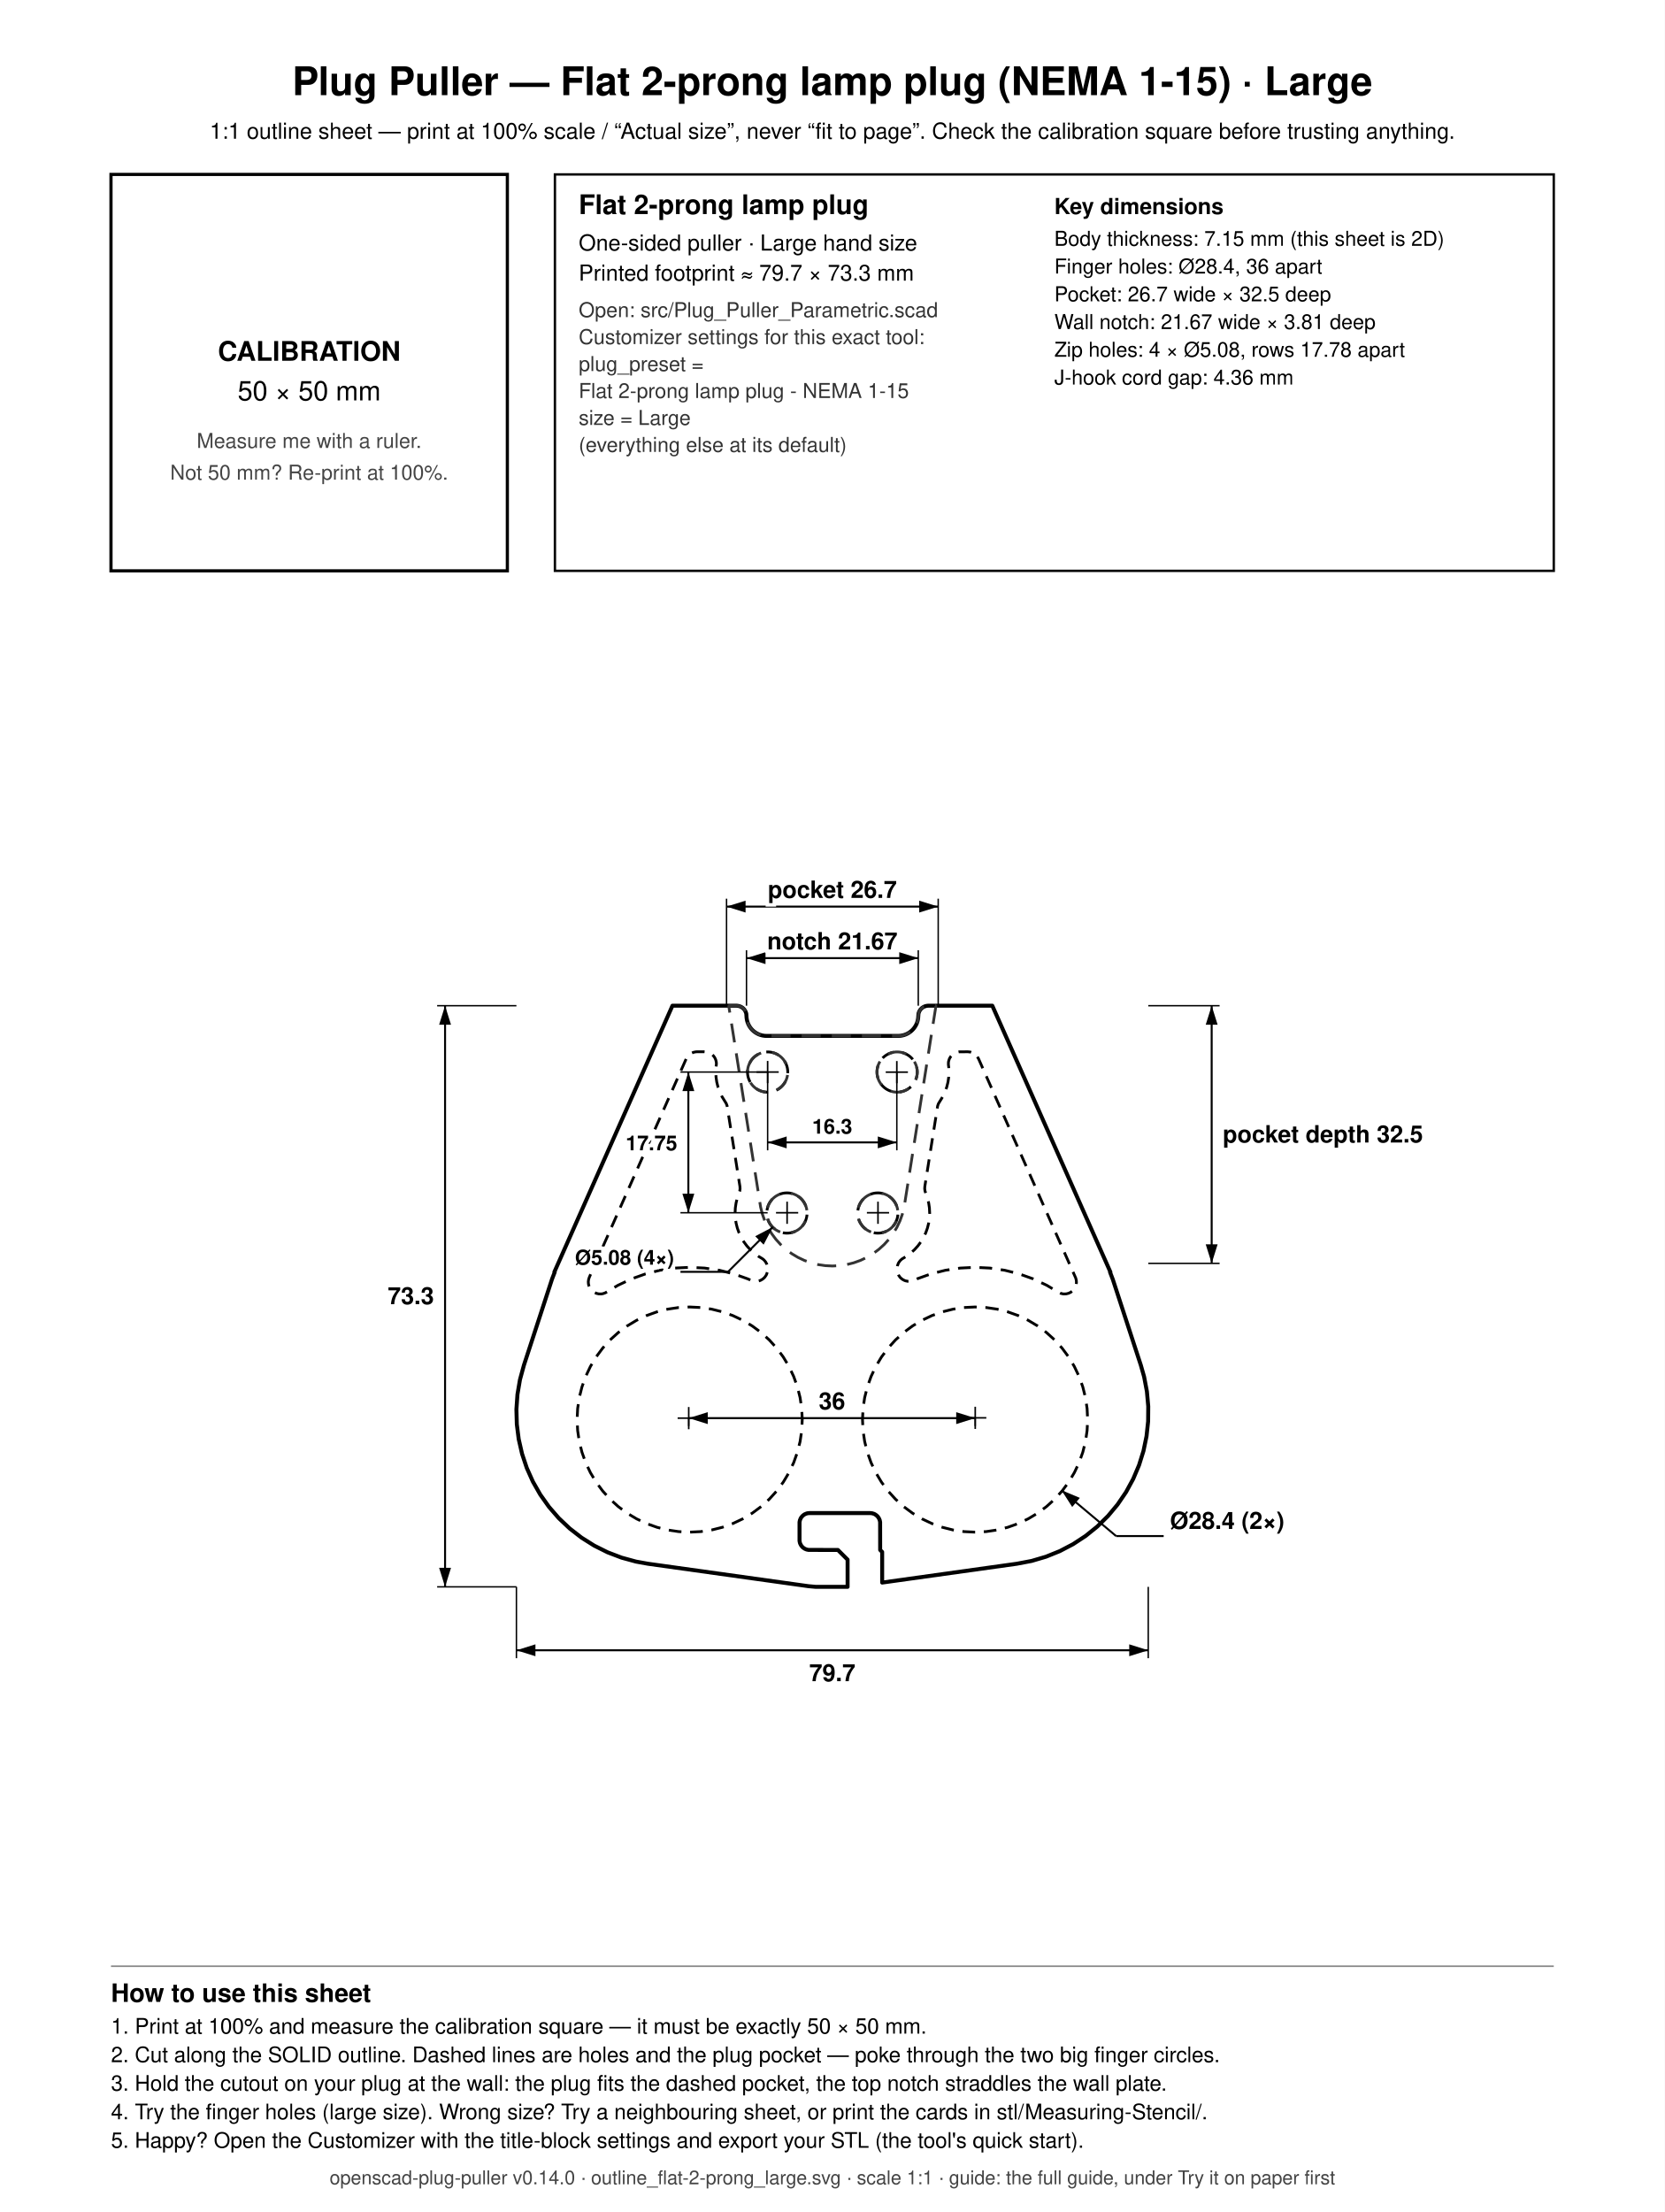
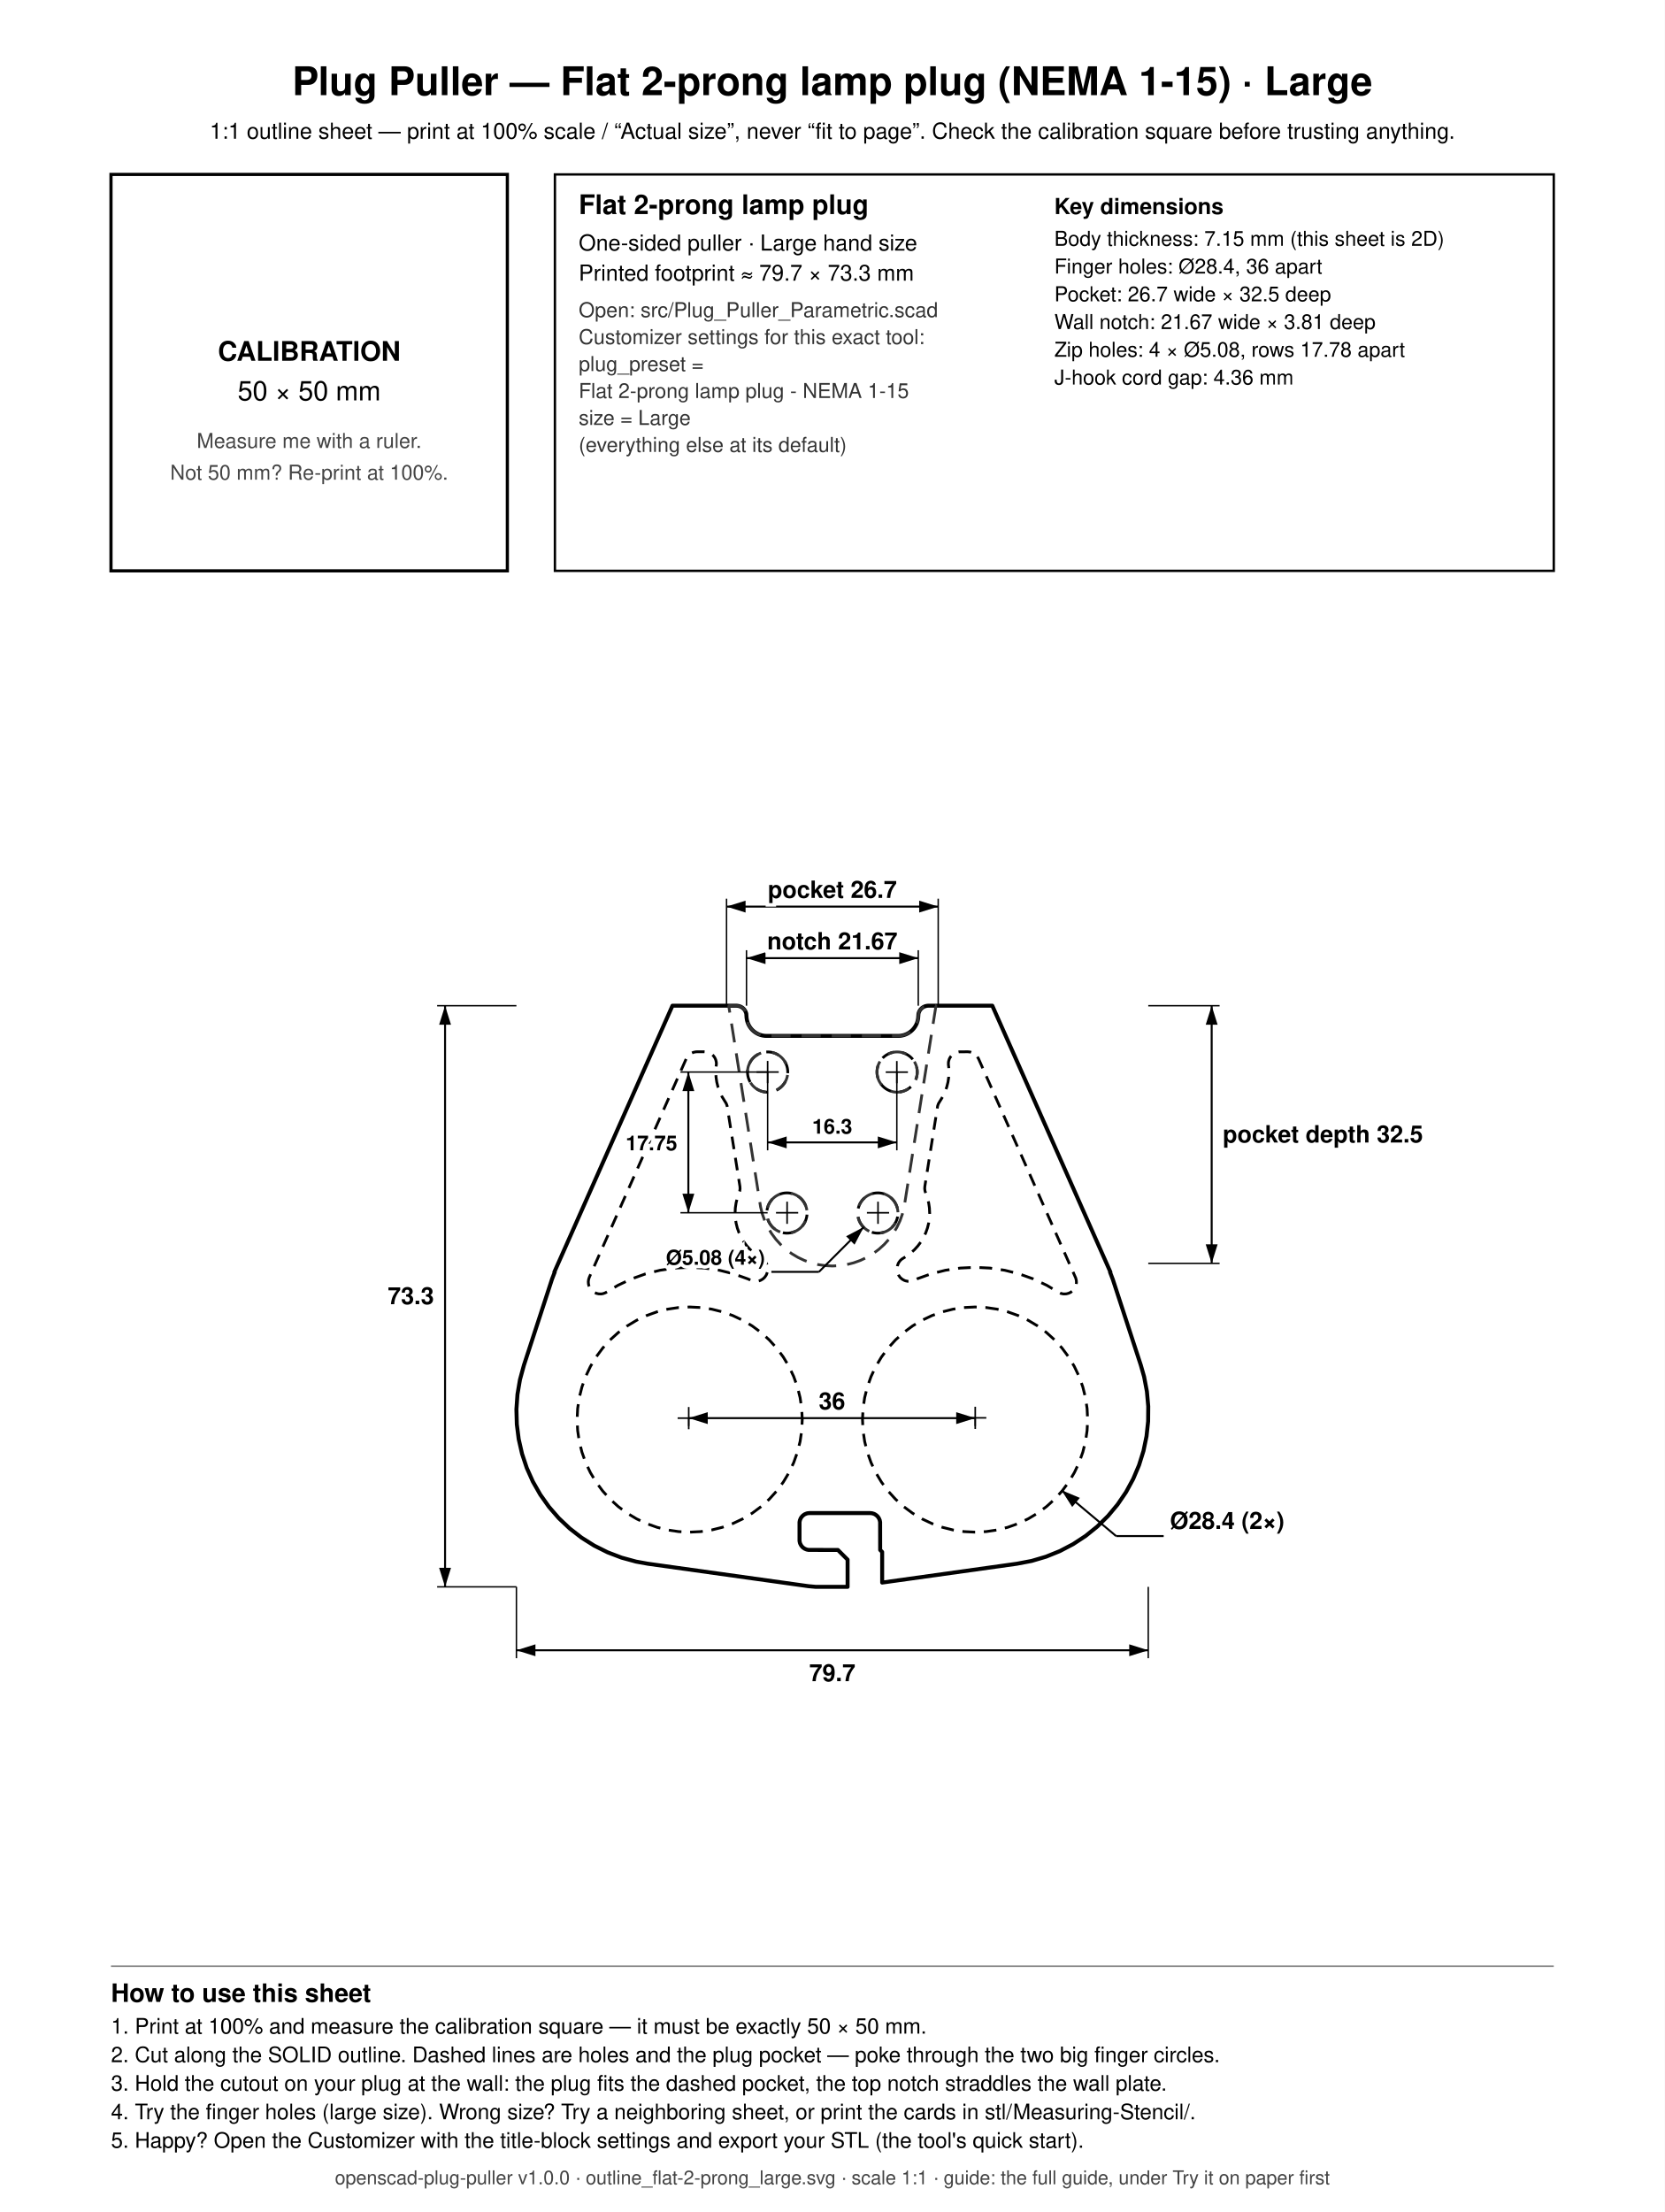
<svg xmlns="http://www.w3.org/2000/svg" width="210mm" height="279mm" viewBox="0 0 210 279">
  <rect x="0" y="0" width="210" height="279" fill="white" />
  <text x="105.000" y="12.000" font-family="Helvetica, Arial, sans-serif" font-size="5" font-weight="bold" text-anchor="middle" fill="black">Plug Puller — Flat 2-prong lamp plug (NEMA 1-15) · Large</text>
  <text x="105.000" y="17.500" font-family="Helvetica, Arial, sans-serif" font-size="2.8" font-weight="normal" text-anchor="middle" fill="black">1:1 outline sheet — print at 100% scale / “Actual size”, never “fit to page”. Check the calibration square before trusting anything.</text>
  <rect x="14" y="22" width="50" height="50" fill="none" stroke="black" stroke-width="0.4" />
  <text x="39.000" y="45.500" font-family="Helvetica, Arial, sans-serif" font-size="3.4" font-weight="bold" text-anchor="middle" fill="black">CALIBRATION</text>
  <text x="39.000" y="50.500" font-family="Helvetica, Arial, sans-serif" font-size="3.4" font-weight="normal" text-anchor="middle" fill="black">50 × 50 mm</text>
  <text x="39.000" y="56.500" font-family="Helvetica, Arial, sans-serif" font-size="2.6" font-weight="normal" text-anchor="middle" fill="#444444">Measure me with a ruler.</text>
  <text x="39.000" y="60.500" font-family="Helvetica, Arial, sans-serif" font-size="2.6" font-weight="normal" text-anchor="middle" fill="#444444">Not 50 mm? Re-print at 100%.</text>
  <rect x="70" y="22" width="126" height="50" fill="none" stroke="black" stroke-width="0.3" />
  <text x="73.000" y="27.000" font-family="Helvetica, Arial, sans-serif" font-size="3.4" font-weight="bold" text-anchor="start" fill="black">Flat 2-prong lamp plug</text>
  <text x="73.000" y="31.600" font-family="Helvetica, Arial, sans-serif" font-size="2.8" font-weight="normal" text-anchor="start" fill="black">One-sided puller · Large hand size</text>
  <text x="73.000" y="35.400" font-family="Helvetica, Arial, sans-serif" font-size="2.8" font-weight="normal" text-anchor="start" fill="black">Printed footprint ≈ 79.7 × 73.3 mm</text>
  <text x="73.000" y="40.000" font-family="Helvetica, Arial, sans-serif" font-size="2.6" font-weight="normal" text-anchor="start" fill="#333333">Open: src/Plug_Puller_Parametric.scad</text>
  <text x="73.000" y="43.400" font-family="Helvetica, Arial, sans-serif" font-size="2.6" font-weight="normal" text-anchor="start" fill="#333333">Customizer settings for this exact tool:</text>
  <text x="73.000" y="46.800" font-family="Helvetica, Arial, sans-serif" font-size="2.6" font-weight="normal" text-anchor="start" fill="#333333">  plug_preset =</text>
  <text x="73.000" y="50.200" font-family="Helvetica, Arial, sans-serif" font-size="2.6" font-weight="normal" text-anchor="start" fill="#333333">      Flat 2-prong lamp plug - NEMA 1-15</text>
  <text x="73.000" y="53.600" font-family="Helvetica, Arial, sans-serif" font-size="2.6" font-weight="normal" text-anchor="start" fill="#333333">  size = Large</text>
  <text x="73.000" y="57.000" font-family="Helvetica, Arial, sans-serif" font-size="2.6" font-weight="normal" text-anchor="start" fill="#333333">  (everything else at its default)</text>
  <text x="133.000" y="27.000" font-family="Helvetica, Arial, sans-serif" font-size="2.8" font-weight="bold" text-anchor="start" fill="black">Key dimensions</text>
  <text x="133.000" y="31.000" font-family="Helvetica, Arial, sans-serif" font-size="2.6" font-weight="normal" text-anchor="start" fill="black">Body thickness: 7.15 mm (this sheet is 2D)</text>
  <text x="133.000" y="34.500" font-family="Helvetica, Arial, sans-serif" font-size="2.6" font-weight="normal" text-anchor="start" fill="black">Finger holes: Ø28.4, 36 apart</text>
  <text x="133.000" y="38.000" font-family="Helvetica, Arial, sans-serif" font-size="2.6" font-weight="normal" text-anchor="start" fill="black">Pocket: 26.7 wide × 32.5 deep</text>
  <text x="133.000" y="41.500" font-family="Helvetica, Arial, sans-serif" font-size="2.6" font-weight="normal" text-anchor="start" fill="black">Wall notch: 21.67 wide × 3.81 deep</text>
  <text x="133.000" y="45.000" font-family="Helvetica, Arial, sans-serif" font-size="2.6" font-weight="normal" text-anchor="start" fill="black">Zip holes: 4 × Ø5.08, rows 17.78 apart</text>
  <text x="133.000" y="48.500" font-family="Helvetica, Arial, sans-serif" font-size="2.6" font-weight="normal" text-anchor="start" fill="black">J-hook cord gap: 4.36 mm</text>
  <line x1="14.000" y1="248.000" x2="196.000" y2="248.000" stroke="#888888" stroke-width="0.2" />
  <text x="14.000" y="252.500" font-family="Helvetica, Arial, sans-serif" font-size="3.2" font-weight="bold" text-anchor="start" fill="black">How to use this sheet</text>
  <text x="14.000" y="256.500" font-family="Helvetica, Arial, sans-serif" font-size="2.7" font-weight="normal" text-anchor="start" fill="black">1. Print at 100% and measure the calibration square — it must be exactly 50 × 50 mm.</text>
  <text x="14.000" y="260.100" font-family="Helvetica, Arial, sans-serif" font-size="2.7" font-weight="normal" text-anchor="start" fill="black">2. Cut along the SOLID outline. Dashed lines are holes and the plug pocket — poke through the two big finger circles.</text>
  <text x="14.000" y="263.700" font-family="Helvetica, Arial, sans-serif" font-size="2.7" font-weight="normal" text-anchor="start" fill="black">3. Hold the cutout on your plug at the wall: the plug fits the dashed pocket, the top notch straddles the wall plate.</text>
-   <text x="14.000" y="267.300" font-family="Helvetica, Arial, sans-serif" font-size="2.7" font-weight="normal" text-anchor="start" fill="black">4. Try the finger holes (large size). Wrong size? Try a neighbouring sheet, or print the cards in stl/Measuring-Stencil/.</text>
+   <text x="14.000" y="267.300" font-family="Helvetica, Arial, sans-serif" font-size="2.7" font-weight="normal" text-anchor="start" fill="black">4. Try the finger holes (large size). Wrong size? Try a neighboring sheet, or print the cards in stl/Measuring-Stencil/.</text>
  <text x="14.000" y="270.900" font-family="Helvetica, Arial, sans-serif" font-size="2.7" font-weight="normal" text-anchor="start" fill="black">5. Happy? Open the Customizer with the title-block settings and export your STL (the tool's quick start).</text>
-   <text x="105.000" y="275.500" font-family="Helvetica, Arial, sans-serif" font-size="2.4" font-weight="normal" text-anchor="middle" fill="#444444">openscad-plug-puller v0.14.0 · outline_flat-2-prong_large.svg · scale 1:1 · guide: the full guide, under Try it on paper first</text>
+   <text x="105.000" y="275.500" font-family="Helvetica, Arial, sans-serif" font-size="2.4" font-weight="normal" text-anchor="middle" fill="#444444">openscad-plug-puller v1.0.0 · outline_flat-2-prong_large.svg · scale 1:1 · guide: the full guide, under Try it on paper first</text>
  <path d="M 65.143 177.761 L 65.275 175.877 L 65.592 174.014 L 66.090 172.192 L 69.642 161.317 L 69.977 160.450 L 69.925 160.450 L 84.825 126.850 L 92.895 126.850 L 93.019 126.856 L 93.264 126.905 L 93.494 127.000 L 93.701 127.138 L 93.877 127.314 L 94.015 127.521 L 94.110 127.751 L 94.141 127.872 L 94.177 128.369 L 94.214 128.616 L 94.274 128.857 L 94.358 129.092 L 94.465 129.317 L 94.593 129.531 L 94.742 129.731 L 94.909 129.916 L 95.094 130.083 L 95.294 130.232 L 95.508 130.360 L 95.733 130.467 L 95.968 130.551 L 96.209 130.611 L 96.456 130.648 L 96.705 130.660 L 113.295 130.660 L 113.544 130.648 L 113.791 130.611 L 114.032 130.551 L 114.267 130.467 L 114.492 130.360 L 114.706 130.232 L 114.906 130.083 L 115.091 129.916 L 115.258 129.731 L 115.407 129.531 L 115.535 129.317 L 115.642 129.092 L 115.726 128.857 L 115.786 128.616 L 115.823 128.369 L 115.859 127.872 L 115.890 127.751 L 115.985 127.521 L 116.123 127.314 L 116.299 127.138 L 116.506 127.000 L 116.736 126.905 L 116.981 126.856 L 117.105 126.850 L 125.175 126.850 L 140.075 160.450 L 140.024 160.450 L 140.379 161.381 L 143.910 172.192 L 144.323 173.648 L 144.676 175.504 L 144.846 177.385 L 144.830 179.274 L 144.629 181.153 L 144.245 183.002 L 143.682 184.806 L 142.944 186.545 L 142.040 188.203 L 140.977 189.765 L 139.766 191.215 L 138.420 192.540 L 136.949 193.726 L 135.370 194.762 L 133.696 195.639 L 131.945 196.347 L 130.133 196.881 L 128.277 197.234 L 111.281 199.610 L 111.281 195.749 L 111.029 195.497 L 111.023 191.989 L 110.974 191.745 L 110.879 191.515 L 110.741 191.308 L 110.565 191.132 L 110.358 190.993 L 110.245 190.940 L 110.007 190.868 L 109.759 190.843 L 102.120 190.843 L 101.872 190.868 L 101.751 190.898 L 101.521 190.993 L 101.414 191.057 L 101.222 191.215 L 101.064 191.408 L 101.000 191.515 L 100.905 191.745 L 100.856 191.989 L 100.856 194.351 L 100.905 194.595 L 100.947 194.713 L 101.064 194.932 L 101.222 195.125 L 101.314 195.208 L 101.521 195.347 L 101.751 195.442 L 101.996 195.491 L 105.697 195.497 L 106.919 196.718 L 106.919 200.150 L 102.922 200.150 L 101.974 200.065 L 81.723 197.234 L 80.234 196.965 L 78.411 196.468 L 76.646 195.794 L 74.956 194.950 L 73.357 193.945 L 71.864 192.787 L 70.491 191.489 L 69.252 190.063 L 68.159 188.522 L 67.223 186.882 L 66.451 185.157 L 65.853 183.365 L 65.433 181.524 L 65.195 179.650 L 65.143 177.761 Z" fill="none" stroke="black" stroke-width="0.5" stroke-linejoin="round" />
  <path d="M 110.738 135.958 L 110.677 135.716 L 110.640 135.470 L 110.627 135.221 L 110.639 134.972 L 110.675 134.725 L 110.735 134.484 L 110.819 134.249 L 110.925 134.023 L 111.053 133.809 L 111.201 133.609 L 111.368 133.424 L 111.553 133.256 L 111.753 133.108 L 111.966 132.979 L 112.192 132.872 L 112.426 132.788 L 112.668 132.727 L 112.914 132.690 L 113.163 132.678 L 113.412 132.689 L 113.659 132.726 L 113.901 132.786 L 114.136 132.869 L 114.361 132.976 L 114.575 133.104 L 114.775 133.252 L 114.960 133.419 L 115.128 133.603 L 115.277 133.803 L 115.405 134.017 L 115.512 134.242 L 115.596 134.477 L 115.657 134.718 L 115.694 134.965 L 115.707 135.214 L 115.695 135.463 L 115.659 135.709 L 115.599 135.951 L 115.515 136.186 L 115.409 136.411 L 115.281 136.625 L 115.133 136.826 L 114.966 137.011 L 114.781 137.178 L 114.581 137.327 L 114.367 137.456 L 114.142 137.562 L 113.908 137.647 L 113.666 137.708 L 113.420 137.745 L 113.171 137.757 L 112.922 137.745 L 112.675 137.709 L 112.433 137.649 L 112.198 137.565 L 111.973 137.459 L 111.759 137.331 L 111.559 137.183 L 111.374 137.016 L 111.206 136.831 L 111.057 136.631 L 110.929 136.418 L 110.822 136.193 L 110.738 135.958 Z" fill="none" stroke="black" stroke-width="0.35" stroke-linejoin="round" stroke-dasharray="1.6,1.1" />
  <path d="M 100.675 150.884 L 100.876 151.032 L 101.061 151.199 L 101.228 151.383 L 101.377 151.583 L 101.506 151.797 L 101.613 152.022 L 101.697 152.257 L 101.758 152.498 L 101.795 152.745 L 101.807 152.994 L 101.795 153.243 L 101.759 153.489 L 101.699 153.731 L 101.615 153.966 L 101.509 154.191 L 101.381 154.405 L 101.233 154.606 L 101.066 154.791 L 100.882 154.958 L 100.682 155.107 L 100.468 155.236 L 100.243 155.342 L 100.008 155.427 L 99.767 155.488 L 99.520 155.525 L 99.271 155.537 L 99.022 155.525 L 98.776 155.489 L 98.534 155.429 L 98.299 155.345 L 98.073 155.239 L 97.860 155.111 L 97.659 154.963 L 97.474 154.796 L 97.307 154.611 L 97.158 154.411 L 97.029 154.198 L 96.922 153.973 L 96.838 153.738 L 96.777 153.496 L 96.740 153.250 L 96.728 153.001 L 96.740 152.752 L 96.776 152.505 L 96.836 152.264 L 96.920 152.029 L 97.026 151.803 L 97.154 151.589 L 97.302 151.389 L 97.469 151.204 L 97.653 151.036 L 97.853 150.888 L 98.067 150.759 L 98.292 150.652 L 98.527 150.568 L 98.768 150.507 L 99.015 150.470 L 99.264 150.458 L 99.513 150.469 L 99.759 150.506 L 100.001 150.566 L 100.236 150.649 L 100.462 150.756 L 100.675 150.884 Z" fill="none" stroke="black" stroke-width="0.35" stroke-linejoin="round" stroke-dasharray="1.6,1.1" />
  <path d="M 96.789 160.478 L 96.691 160.754 L 96.619 160.889 L 96.444 161.125 L 96.226 161.323 L 95.979 161.471 L 95.838 161.530 L 95.553 161.602 L 95.259 161.616 L 95.108 161.601 L 94.828 161.530 L 94.346 161.311 L 92.576 160.678 L 90.743 160.219 L 88.879 159.942 L 86.998 159.850 L 85.121 159.942 L 83.252 160.220 L 81.424 160.678 L 79.650 161.313 L 77.951 162.116 L 76.385 163.050 L 76.111 163.155 L 75.971 163.187 L 75.816 163.206 L 75.527 163.198 L 75.240 163.134 L 74.972 163.015 L 74.731 162.845 L 74.529 162.632 L 74.371 162.384 L 74.310 162.244 L 74.233 161.966 L 74.212 161.673 L 74.248 161.381 L 74.341 161.098 L 86.556 133.555 L 86.678 133.331 L 86.766 133.212 L 86.977 133.001 L 87.221 132.837 L 87.493 132.725 L 87.776 132.668 L 87.926 132.660 L 88.867 132.660 L 89.090 132.676 L 89.375 132.748 L 89.641 132.874 L 89.873 133.045 L 89.977 133.149 L 90.156 133.389 L 90.282 133.655 L 90.353 133.940 L 90.368 134.090 L 90.367 134.238 L 90.324 134.578 L 90.293 135.220 L 90.324 135.856 L 90.418 136.491 L 90.575 137.118 L 90.792 137.722 L 91.067 138.303 L 91.615 139.192 L 91.717 139.468 L 93.339 149.657 L 93.354 149.955 L 93.311 150.246 L 93.009 151.101 L 92.854 151.719 L 92.759 152.354 L 92.728 153.000 L 92.759 153.641 L 92.854 154.276 L 93.010 154.898 L 93.225 155.498 L 93.499 156.078 L 93.828 156.629 L 94.211 157.144 L 94.641 157.620 L 95.117 158.051 L 95.632 158.434 L 96.102 158.716 L 96.281 158.841 L 96.394 158.943 L 96.580 159.170 L 96.719 159.430 L 96.805 159.715 L 96.826 159.861 L 96.833 160.115 L 96.817 160.334 L 96.789 160.478 Z" fill="none" stroke="black" stroke-width="0.35" stroke-linejoin="round" stroke-dasharray="1.6,1.1" />
  <path d="M 79.108 167.245 L 80.303 166.529 L 81.563 165.932 L 82.874 165.463 L 84.226 165.124 L 85.605 164.919 L 86.996 164.850 L 88.388 164.918 L 89.767 165.122 L 91.118 165.461 L 92.431 165.930 L 93.691 166.525 L 94.886 167.241 L 96.005 168.071 L 97.038 169.007 L 97.974 170.039 L 98.805 171.158 L 99.521 172.353 L 100.118 173.613 L 100.587 174.924 L 100.926 176.276 L 101.131 177.655 L 101.200 179.046 L 101.132 180.438 L 100.928 181.817 L 100.589 183.168 L 100.120 184.481 L 99.525 185.741 L 98.809 186.936 L 97.979 188.055 L 97.043 189.088 L 96.011 190.024 L 94.892 190.855 L 93.697 191.571 L 92.437 192.168 L 91.126 192.637 L 89.774 192.976 L 88.395 193.181 L 87.004 193.250 L 85.612 193.182 L 84.233 192.978 L 82.882 192.639 L 81.569 192.170 L 80.309 191.575 L 79.114 190.859 L 77.995 190.029 L 76.962 189.093 L 76.026 188.061 L 75.195 186.942 L 74.479 185.747 L 73.882 184.487 L 73.413 183.176 L 73.074 181.824 L 72.869 180.445 L 72.800 179.054 L 72.868 177.662 L 73.072 176.283 L 73.411 174.932 L 73.880 173.619 L 74.475 172.359 L 75.191 171.164 L 76.021 170.045 L 76.957 169.012 L 77.989 168.076 L 79.108 167.245 Z" fill="none" stroke="black" stroke-width="0.35" stroke-linejoin="round" stroke-dasharray="1.6,1.1" />
  <path d="M 94.539 134.136 L 94.724 133.802 L 94.872 133.603 L 95.040 133.419 L 95.225 133.252 L 95.425 133.104 L 95.639 132.976 L 95.864 132.869 L 96.099 132.786 L 96.341 132.726 L 96.588 132.689 L 96.837 132.678 L 97.086 132.690 L 97.332 132.727 L 97.574 132.788 L 97.808 132.872 L 98.034 132.979 L 98.247 133.108 L 98.447 133.256 L 98.632 133.424 L 98.799 133.609 L 98.947 133.809 L 99.075 134.023 L 99.181 134.249 L 99.265 134.484 L 99.325 134.725 L 99.361 134.972 L 99.373 135.221 L 99.360 135.470 L 99.323 135.716 L 99.262 135.958 L 99.178 136.193 L 99.071 136.418 L 98.943 136.631 L 98.794 136.831 L 98.626 137.016 L 98.441 137.183 L 98.241 137.331 L 98.027 137.459 L 97.802 137.565 L 97.567 137.649 L 97.325 137.709 L 97.078 137.745 L 96.829 137.757 L 96.580 137.745 L 96.334 137.708 L 96.092 137.647 L 95.858 137.562 L 95.633 137.456 L 95.419 137.327 L 95.219 137.178 L 95.034 137.011 L 94.867 136.826 L 94.719 136.625 L 94.591 136.411 L 94.485 136.186 L 94.401 135.951 L 94.341 135.709 L 94.305 135.463 L 94.293 135.214 L 94.306 134.965 L 94.343 134.718 L 94.404 134.475 L 94.539 134.136 Z" fill="none" stroke="black" stroke-width="0.35" stroke-linejoin="round" stroke-dasharray="1.6,1.1" />
  <path d="M 123.294 133.291 L 123.445 133.555 L 135.701 161.205 L 135.772 161.490 L 135.787 161.783 L 135.744 162.074 L 135.645 162.351 L 135.494 162.603 L 135.296 162.821 L 135.060 162.996 L 134.794 163.122 L 134.509 163.193 L 134.215 163.208 L 134.063 163.192 L 133.784 163.122 L 133.515 162.994 L 132.049 162.116 L 130.350 161.313 L 128.576 160.678 L 126.748 160.220 L 124.884 159.943 L 122.998 159.850 L 121.116 159.943 L 119.257 160.219 L 117.424 160.678 L 115.655 161.311 L 115.244 161.503 L 115.108 161.552 L 114.814 161.611 L 114.520 161.611 L 114.237 161.555 L 114.093 161.504 L 113.834 161.365 L 113.606 161.179 L 113.511 161.074 L 113.344 160.825 L 113.280 160.687 L 113.196 160.411 L 113.175 160.270 L 113.169 159.930 L 113.212 159.639 L 113.311 159.362 L 113.378 159.237 L 113.556 158.996 L 113.774 158.799 L 114.364 158.436 L 114.883 158.051 L 115.359 157.620 L 115.789 157.144 L 116.172 156.629 L 116.501 156.078 L 116.776 155.498 L 116.990 154.898 L 117.146 154.276 L 117.241 153.641 L 117.272 153.000 L 117.241 152.354 L 117.146 151.719 L 116.991 151.101 L 116.686 150.232 L 116.645 149.940 L 116.663 149.643 L 118.279 139.482 L 118.378 139.205 L 118.933 138.303 L 119.208 137.722 L 119.425 137.118 L 119.582 136.491 L 119.676 135.856 L 119.707 135.220 L 119.676 134.579 L 119.637 134.302 L 119.637 134.019 L 119.659 133.867 L 119.743 133.591 L 119.807 133.453 L 119.967 133.214 L 120.179 133.001 L 120.423 132.837 L 120.553 132.776 L 120.695 132.725 L 120.983 132.668 L 122.068 132.660 L 122.323 132.682 L 122.466 132.713 L 122.746 132.820 L 122.994 132.977 L 123.106 133.074 L 123.294 133.291 Z" fill="none" stroke="black" stroke-width="0.35" stroke-linejoin="round" stroke-dasharray="1.6,1.1" />
  <path d="M 124.388 164.918 L 125.767 165.122 L 127.118 165.461 L 128.431 165.930 L 129.691 166.525 L 130.886 167.241 L 132.005 168.071 L 133.038 169.007 L 133.974 170.039 L 134.805 171.158 L 135.521 172.353 L 136.118 173.613 L 136.587 174.924 L 136.926 176.276 L 137.131 177.655 L 137.200 179.046 L 137.132 180.438 L 136.928 181.817 L 136.589 183.168 L 136.120 184.481 L 135.525 185.741 L 134.809 186.936 L 133.979 188.055 L 133.043 189.088 L 132.011 190.024 L 130.892 190.855 L 129.697 191.571 L 128.437 192.168 L 127.126 192.637 L 125.774 192.976 L 124.395 193.181 L 123.004 193.250 L 121.612 193.182 L 120.233 192.978 L 118.882 192.639 L 117.569 192.170 L 116.309 191.575 L 115.114 190.859 L 113.995 190.029 L 112.962 189.093 L 112.026 188.061 L 111.195 186.942 L 110.479 185.747 L 109.882 184.487 L 109.413 183.176 L 109.074 181.824 L 108.869 180.445 L 108.800 179.054 L 108.868 177.662 L 109.072 176.283 L 109.411 174.932 L 109.880 173.619 L 110.475 172.359 L 111.191 171.164 L 112.021 170.045 L 112.957 169.012 L 113.989 168.076 L 115.108 167.245 L 116.303 166.529 L 117.563 165.932 L 118.874 165.463 L 120.226 165.124 L 121.605 164.919 L 122.996 164.850 L 124.388 164.918 Z" fill="none" stroke="black" stroke-width="0.35" stroke-linejoin="round" stroke-dasharray="1.6,1.1" />
-   <path d="M 112.140 150.884 L 112.341 151.032 L 112.526 151.199 L 112.693 151.383 L 112.842 151.583 L 112.971 151.797 L 113.078 152.022 L 113.162 152.257 L 113.223 152.498 L 113.260 152.745 L 113.272 152.994 L 113.260 153.243 L 113.224 153.489 L 113.164 153.731 L 113.080 153.966 L 112.974 154.191 L 112.846 154.405 L 112.698 154.606 L 112.531 154.791 L 112.347 154.958 L 112.147 155.107 L 111.933 155.236 L 111.708 155.342 L 111.473 155.427 L 111.232 155.488 L 110.985 155.525 L 110.736 155.537 L 110.487 155.525 L 110.241 155.489 L 109.999 155.429 L 109.764 155.345 L 109.538 155.239 L 109.325 155.111 L 109.124 154.963 L 108.939 154.796 L 108.772 154.611 L 108.623 154.411 L 108.494 154.198 L 108.387 153.973 L 108.303 153.738 L 108.242 153.496 L 108.205 153.250 L 108.193 153.001 L 108.205 152.752 L 108.241 152.505 L 108.301 152.264 L 108.385 152.029 L 108.491 151.803 L 108.619 151.589 L 108.767 151.389 L 108.934 151.204 L 109.118 151.036 L 109.318 150.888 L 109.532 150.759 L 109.757 150.652 L 109.992 150.568 L 110.233 150.507 L 110.480 150.470 L 110.729 150.458 L 110.978 150.469 L 111.224 150.506 L 111.466 150.566 L 111.701 150.649 L 111.927 150.756 L 112.140 150.884 Z" fill="none" stroke="black" stroke-width="0.35" stroke-linejoin="round" stroke-dasharray="1.6,1.1" />
+   <path d="M 112.341 151.032 L 112.526 151.199 L 112.693 151.383 L 112.842 151.583 L 112.971 151.797 L 113.078 152.022 L 113.162 152.257 L 113.223 152.498 L 113.260 152.745 L 113.272 152.994 L 113.260 153.243 L 113.224 153.489 L 113.164 153.731 L 113.080 153.966 L 112.974 154.191 L 112.846 154.405 L 112.698 154.606 L 112.531 154.791 L 112.347 154.958 L 112.147 155.107 L 111.933 155.236 L 111.708 155.342 L 111.473 155.427 L 111.232 155.488 L 110.985 155.525 L 110.736 155.537 L 110.487 155.525 L 110.241 155.489 L 109.999 155.429 L 109.764 155.345 L 109.538 155.239 L 109.325 155.111 L 109.124 154.963 L 108.939 154.796 L 108.772 154.611 L 108.623 154.411 L 108.494 154.198 L 108.387 153.973 L 108.303 153.738 L 108.242 153.496 L 108.205 153.250 L 108.193 153.001 L 108.205 152.752 L 108.241 152.505 L 108.301 152.264 L 108.385 152.029 L 108.491 151.803 L 108.619 151.589 L 108.767 151.389 L 108.934 151.204 L 109.118 151.036 L 109.318 150.888 L 109.532 150.759 L 109.757 150.652 L 109.992 150.568 L 110.233 150.507 L 110.480 150.470 L 110.729 150.458 L 110.978 150.469 L 111.224 150.506 L 111.466 150.566 L 111.701 150.649 L 111.927 150.756 L 112.140 150.884 L 112.341 151.032 Z" fill="none" stroke="black" stroke-width="0.35" stroke-linejoin="round" stroke-dasharray="1.6,1.1" />
  <path d="M 91.934 126.920 L 91.946 126.873 L 91.987 126.850 L 93.019 126.857 L 93.264 126.905 L 93.483 126.996 L 93.700 127.139 L 93.883 127.323 L 94.015 127.522 L 94.107 127.743 L 94.140 127.872 L 94.177 128.366 L 94.213 128.612 L 94.273 128.854 L 94.360 129.095 L 94.467 129.321 L 94.595 129.534 L 94.744 129.734 L 94.912 129.919 L 95.097 130.086 L 95.297 130.234 L 95.511 130.362 L 95.736 130.468 L 95.971 130.552 L 96.213 130.612 L 96.460 130.648 L 96.707 130.660 L 113.293 130.660 L 113.548 130.647 L 113.794 130.610 L 114.036 130.549 L 114.270 130.465 L 114.496 130.358 L 114.705 130.232 L 114.903 130.086 L 115.088 129.919 L 115.256 129.734 L 115.405 129.534 L 115.533 129.321 L 115.640 129.095 L 115.724 128.861 L 115.787 128.612 L 115.823 128.366 L 115.860 127.872 L 115.893 127.743 L 115.985 127.522 L 116.117 127.323 L 116.300 127.139 L 116.517 126.996 L 116.736 126.905 L 116.981 126.857 L 118.004 126.850 L 118.062 126.884 L 114.054 152.247 L 113.834 153.123 L 113.530 153.977 L 113.143 154.796 L 112.678 155.573 L 112.139 156.301 L 111.531 156.972 L 110.860 157.581 L 110.133 158.121 L 109.356 158.587 L 108.538 158.975 L 107.685 159.281 L 106.807 159.502 L 105.911 159.635 L 105.006 159.680 L 104.101 159.636 L 103.205 159.504 L 102.327 159.284 L 101.473 158.980 L 100.654 158.593 L 99.877 158.128 L 99.149 157.589 L 98.478 156.981 L 97.869 156.310 L 97.329 155.583 L 96.863 154.806 L 96.470 153.977 L 96.166 153.123 L 95.946 152.247 L 91.934 126.920 Z" fill="none" stroke="#333333" stroke-width="0.35" stroke-linejoin="round" stroke-dasharray="2.4,1.4" />
  <path d="M 110.821 136.192 L 110.737 135.957 L 110.677 135.715 L 110.640 135.469 L 110.627 135.220 L 110.639 134.971 L 110.676 134.724 L 110.736 134.482 L 110.820 134.248 L 110.926 134.022 L 111.054 133.808 L 111.202 133.608 L 111.369 133.423 L 111.554 133.256 L 111.754 133.107 L 111.968 132.979 L 112.193 132.872 L 112.427 132.788 L 112.669 132.727 L 112.916 132.690 L 113.165 132.678 L 113.413 132.690 L 113.660 132.726 L 113.902 132.786 L 114.137 132.870 L 114.362 132.976 L 114.576 133.104 L 114.776 133.253 L 114.961 133.420 L 115.129 133.604 L 115.277 133.804 L 115.406 134.018 L 115.512 134.243 L 115.597 134.478 L 115.657 134.719 L 115.694 134.966 L 115.707 135.215 L 115.695 135.464 L 115.658 135.710 L 115.598 135.952 L 115.514 136.187 L 115.408 136.412 L 115.280 136.626 L 115.132 136.827 L 114.965 137.012 L 114.780 137.179 L 114.580 137.328 L 114.366 137.456 L 114.141 137.563 L 113.907 137.647 L 113.665 137.708 L 113.418 137.745 L 113.169 137.757 L 112.920 137.745 L 112.674 137.709 L 112.432 137.648 L 112.197 137.565 L 111.972 137.458 L 111.758 137.330 L 111.558 137.182 L 111.373 137.015 L 111.205 136.830 L 111.057 136.630 L 110.928 136.417 L 110.821 136.192 Z" fill="none" stroke="#333333" stroke-width="0.35" stroke-linejoin="round" stroke-dasharray="2.4,1.4" />
-   <path d="M 111.928 150.756 L 112.141 150.884 L 112.342 151.033 L 112.527 151.200 L 112.694 151.384 L 112.843 151.584 L 112.971 151.798 L 113.078 152.023 L 113.162 152.258 L 113.223 152.499 L 113.260 152.746 L 113.272 152.995 L 113.260 153.244 L 113.224 153.490 L 113.164 153.732 L 113.080 153.967 L 112.974 154.192 L 112.846 154.406 L 112.697 154.607 L 112.530 154.792 L 112.346 154.959 L 112.146 155.108 L 111.932 155.236 L 111.707 155.343 L 111.472 155.427 L 111.230 155.488 L 110.984 155.525 L 110.735 155.537 L 110.486 155.525 L 110.239 155.489 L 109.998 155.428 L 109.763 155.345 L 109.537 155.238 L 109.324 155.110 L 109.123 154.962 L 108.938 154.795 L 108.771 154.610 L 108.622 154.410 L 108.494 154.197 L 108.387 153.972 L 108.303 153.737 L 108.242 153.495 L 108.205 153.249 L 108.193 153.000 L 108.205 152.751 L 108.241 152.504 L 108.301 152.262 L 108.385 152.028 L 108.491 151.802 L 108.619 151.588 L 108.768 151.388 L 108.935 151.203 L 109.119 151.036 L 109.319 150.887 L 109.533 150.759 L 109.758 150.652 L 109.993 150.568 L 110.235 150.507 L 110.481 150.470 L 110.730 150.458 L 110.979 150.470 L 111.226 150.506 L 111.467 150.566 L 111.702 150.650 L 111.928 150.756 Z" fill="none" stroke="#333333" stroke-width="0.35" stroke-linejoin="round" stroke-dasharray="2.4,1.4" />
+   <path d="M 112.141 150.884 L 112.342 151.033 L 112.527 151.200 L 112.694 151.384 L 112.843 151.584 L 112.971 151.798 L 113.078 152.023 L 113.162 152.258 L 113.223 152.499 L 113.260 152.746 L 113.272 152.995 L 113.260 153.244 L 113.224 153.490 L 113.164 153.732 L 113.080 153.967 L 112.974 154.192 L 112.846 154.406 L 112.697 154.607 L 112.530 154.792 L 112.346 154.959 L 112.146 155.108 L 111.932 155.236 L 111.707 155.343 L 111.472 155.427 L 111.230 155.488 L 110.984 155.525 L 110.735 155.537 L 110.486 155.525 L 110.239 155.489 L 109.998 155.428 L 109.763 155.345 L 109.537 155.238 L 109.324 155.110 L 109.123 154.962 L 108.938 154.795 L 108.771 154.610 L 108.622 154.410 L 108.494 154.197 L 108.387 153.972 L 108.303 153.737 L 108.242 153.495 L 108.205 153.249 L 108.193 153.000 L 108.205 152.751 L 108.241 152.504 L 108.301 152.262 L 108.385 152.028 L 108.491 151.802 L 108.619 151.588 L 108.768 151.388 L 108.935 151.203 L 109.119 151.036 L 109.319 150.887 L 109.533 150.759 L 109.758 150.652 L 109.993 150.568 L 110.235 150.507 L 110.481 150.470 L 110.730 150.458 L 110.979 150.470 L 111.226 150.506 L 111.467 150.566 L 111.702 150.650 L 111.928 150.756 L 112.141 150.884 Z" fill="none" stroke="#333333" stroke-width="0.35" stroke-linejoin="round" stroke-dasharray="2.4,1.4" />
  <path d="M 100.463 150.756 L 100.676 150.884 L 100.877 151.033 L 101.062 151.200 L 101.229 151.384 L 101.378 151.584 L 101.506 151.798 L 101.613 152.023 L 101.697 152.258 L 101.758 152.499 L 101.795 152.746 L 101.807 152.995 L 101.795 153.244 L 101.759 153.490 L 101.699 153.732 L 101.615 153.967 L 101.509 154.192 L 101.381 154.406 L 101.232 154.607 L 101.065 154.792 L 100.881 154.959 L 100.681 155.108 L 100.467 155.236 L 100.242 155.343 L 100.007 155.427 L 99.765 155.488 L 99.519 155.525 L 99.270 155.537 L 99.021 155.525 L 98.774 155.489 L 98.533 155.428 L 98.298 155.345 L 98.072 155.238 L 97.859 155.110 L 97.658 154.962 L 97.473 154.795 L 97.306 154.610 L 97.157 154.410 L 97.029 154.197 L 96.922 153.972 L 96.838 153.737 L 96.777 153.495 L 96.740 153.249 L 96.728 153.000 L 96.740 152.751 L 96.776 152.504 L 96.836 152.262 L 96.920 152.028 L 97.026 151.802 L 97.154 151.588 L 97.303 151.388 L 97.470 151.203 L 97.654 151.036 L 97.854 150.887 L 98.068 150.759 L 98.293 150.652 L 98.528 150.568 L 98.770 150.507 L 99.016 150.470 L 99.265 150.458 L 99.514 150.470 L 99.761 150.506 L 100.002 150.566 L 100.237 150.650 L 100.463 150.756 Z" fill="none" stroke="#333333" stroke-width="0.35" stroke-linejoin="round" stroke-dasharray="2.4,1.4" />
  <path d="M 94.402 134.483 L 94.544 134.125 L 94.718 133.812 L 94.868 133.608 L 95.035 133.423 L 95.220 133.256 L 95.420 133.107 L 95.634 132.979 L 95.859 132.872 L 96.093 132.788 L 96.335 132.727 L 96.582 132.690 L 96.831 132.678 L 97.080 132.690 L 97.326 132.726 L 97.568 132.786 L 97.803 132.870 L 98.028 132.976 L 98.242 133.104 L 98.442 133.253 L 98.627 133.420 L 98.795 133.604 L 98.943 133.804 L 99.072 134.018 L 99.179 134.243 L 99.263 134.478 L 99.323 134.719 L 99.360 134.966 L 99.373 135.215 L 99.361 135.464 L 99.324 135.710 L 99.264 135.952 L 99.180 136.187 L 99.074 136.412 L 98.946 136.626 L 98.798 136.827 L 98.631 137.012 L 98.446 137.179 L 98.246 137.328 L 98.032 137.456 L 97.807 137.563 L 97.573 137.647 L 97.331 137.708 L 97.084 137.745 L 96.835 137.757 L 96.587 137.745 L 96.340 137.709 L 96.098 137.648 L 95.863 137.565 L 95.638 137.458 L 95.424 137.330 L 95.224 137.182 L 95.039 137.015 L 94.871 136.830 L 94.723 136.630 L 94.594 136.417 L 94.488 136.192 L 94.403 135.957 L 94.343 135.715 L 94.306 135.469 L 94.293 135.220 L 94.305 134.971 L 94.342 134.724 L 94.402 134.483 Z" fill="none" stroke="#333333" stroke-width="0.35" stroke-linejoin="round" stroke-dasharray="2.4,1.4" />
  <line x1="85.479" y1="178.868" x2="88.279" y2="178.868" stroke="black" stroke-width="0.2" />
  <line x1="86.879" y1="177.468" x2="86.879" y2="180.268" stroke="black" stroke-width="0.2" />
  <line x1="121.621" y1="178.833" x2="124.421" y2="178.833" stroke="black" stroke-width="0.2" />
  <line x1="123.021" y1="177.433" x2="123.021" y2="180.233" stroke="black" stroke-width="0.2" />
  <line x1="97.889" y1="152.965" x2="100.689" y2="152.965" stroke="black" stroke-width="0.2" />
  <line x1="99.289" y1="151.565" x2="99.289" y2="154.365" stroke="black" stroke-width="0.2" />
-   <line x1="109.354" y1="152.965" x2="112.154" y2="152.965" stroke="black" stroke-width="0.2" />
-   <line x1="110.754" y1="151.565" x2="110.754" y2="154.365" stroke="black" stroke-width="0.2" />
+   <line x1="109.357" y1="152.967" x2="112.157" y2="152.967" stroke="black" stroke-width="0.2" />
+   <line x1="110.757" y1="151.567" x2="110.757" y2="154.367" stroke="black" stroke-width="0.2" />
  <line x1="95.433" y1="135.217" x2="98.233" y2="135.217" stroke="black" stroke-width="0.2" />
  <line x1="96.833" y1="133.817" x2="96.833" y2="136.617" stroke="black" stroke-width="0.2" />
  <line x1="111.730" y1="135.229" x2="114.530" y2="135.229" stroke="black" stroke-width="0.2" />
  <line x1="113.130" y1="133.829" x2="113.130" y2="136.629" stroke="black" stroke-width="0.2" />
  <line x1="65.143" y1="126.850" x2="55.143" y2="126.850" stroke="black" stroke-width="0.18" />
  <line x1="65.143" y1="200.150" x2="55.143" y2="200.150" stroke="black" stroke-width="0.18" />
  <line x1="56.143" y1="126.850" x2="56.143" y2="200.150" stroke="black" stroke-width="0.25" />
  <polygon points="56.143,126.850 56.893,129.250 55.393,129.250" fill="black" />
  <polygon points="56.143,200.150 55.393,197.750 56.893,197.750" fill="black" />
  <text x="54.743" y="164.500" font-family="Helvetica, Arial, sans-serif" font-size="3" font-weight="bold" text-anchor="end" fill="black" paint-order="stroke" stroke="white" stroke-width="0.9">73.3</text>
  <line x1="65.143" y1="200.150" x2="65.143" y2="209.150" stroke="black" stroke-width="0.18" />
  <line x1="144.846" y1="200.150" x2="144.846" y2="209.150" stroke="black" stroke-width="0.18" />
  <line x1="65.143" y1="208.150" x2="144.846" y2="208.150" stroke="black" stroke-width="0.25" />
  <polygon points="65.143,208.150 67.543,207.400 67.543,208.900" fill="black" />
  <polygon points="144.846,208.150 142.446,208.900 142.446,207.400" fill="black" />
  <text x="104.994" y="212.050" font-family="Helvetica, Arial, sans-serif" font-size="3" font-weight="bold" text-anchor="middle" fill="black" paint-order="stroke" stroke="white" stroke-width="0.9">79.7</text>
  <line x1="94.165" y1="126.850" x2="94.165" y2="119.850" stroke="black" stroke-width="0.18" />
  <line x1="115.835" y1="126.850" x2="115.835" y2="119.850" stroke="black" stroke-width="0.18" />
  <line x1="94.165" y1="120.850" x2="115.835" y2="120.850" stroke="black" stroke-width="0.25" />
  <polygon points="94.165,120.850 96.565,120.100 96.565,121.600" fill="black" />
  <polygon points="115.835,120.850 113.435,121.600 113.435,120.100" fill="black" />
  <text x="105.000" y="119.750" font-family="Helvetica, Arial, sans-serif" font-size="3" font-weight="bold" text-anchor="middle" fill="black" paint-order="stroke" stroke="white" stroke-width="0.9">notch 21.67</text>
  <line x1="91.650" y1="126.850" x2="91.650" y2="113.350" stroke="black" stroke-width="0.18" />
  <line x1="118.350" y1="126.850" x2="118.350" y2="113.350" stroke="black" stroke-width="0.18" />
  <line x1="91.650" y1="114.350" x2="118.350" y2="114.350" stroke="black" stroke-width="0.25" />
  <polygon points="91.650,114.350 94.050,113.600 94.050,115.100" fill="black" />
  <polygon points="118.350,114.350 115.950,115.100 115.950,113.600" fill="black" />
  <text x="105.000" y="113.250" font-family="Helvetica, Arial, sans-serif" font-size="3" font-weight="bold" text-anchor="middle" fill="black" paint-order="stroke" stroke="white" stroke-width="0.9">pocket 26.7</text>
  <line x1="144.846" y1="126.850" x2="153.846" y2="126.850" stroke="black" stroke-width="0.18" />
  <line x1="144.846" y1="159.350" x2="153.846" y2="159.350" stroke="black" stroke-width="0.18" />
  <line x1="152.846" y1="126.850" x2="152.846" y2="159.350" stroke="black" stroke-width="0.25" />
  <polygon points="152.846,126.850 153.596,129.250 152.096,129.250" fill="black" />
  <polygon points="152.846,159.350 152.096,156.950 153.596,156.950" fill="black" />
  <text x="154.246" y="144.100" font-family="Helvetica, Arial, sans-serif" font-size="3" font-weight="bold" text-anchor="start" fill="black" paint-order="stroke" stroke="white" stroke-width="0.9">pocket depth 32.5</text>
  <line x1="86.879" y1="178.868" x2="86.879" y2="179.868" stroke="black" stroke-width="0.18" />
  <line x1="123.021" y1="178.868" x2="123.021" y2="179.868" stroke="black" stroke-width="0.18" />
  <line x1="86.879" y1="178.868" x2="123.021" y2="178.868" stroke="black" stroke-width="0.25" />
  <polygon points="86.879,178.868 89.279,178.118 89.279,179.618" fill="black" />
  <polygon points="123.021,178.868 120.621,179.618 120.621,178.118" fill="black" />
  <text x="104.950" y="177.768" font-family="Helvetica, Arial, sans-serif" font-size="3" font-weight="bold" text-anchor="middle" fill="black" paint-order="stroke" stroke="white" stroke-width="0.9">36</text>
  <line x1="133.897" y1="187.959" x2="140.792" y2="193.744" stroke="black" stroke-width="0.25" />
  <polygon points="133.897,187.959 136.218,188.927 135.254,190.076" fill="black" />
  <line x1="140.792" y1="193.744" x2="146.792" y2="193.744" stroke="black" stroke-width="0.25" />
  <text x="147.592" y="192.844" font-family="Helvetica, Arial, sans-serif" font-size="3" font-weight="bold" text-anchor="start" fill="black" paint-order="stroke" stroke="white" stroke-width="0.9">Ø28.4 (2×)</text>
  <line x1="96.833" y1="135.217" x2="96.833" y2="145.091" stroke="black" stroke-width="0.18" />
  <line x1="113.130" y1="135.217" x2="113.130" y2="145.091" stroke="black" stroke-width="0.18" />
  <line x1="96.833" y1="144.091" x2="113.130" y2="144.091" stroke="black" stroke-width="0.25" />
  <polygon points="96.833,144.091 99.233,143.341 99.233,144.841" fill="black" />
  <polygon points="113.130,144.091 110.730,144.841 110.730,143.341" fill="black" />
  <text x="104.981" y="142.991" font-family="Helvetica, Arial, sans-serif" font-size="2.6" font-weight="bold" text-anchor="middle" fill="black" paint-order="stroke" stroke="white" stroke-width="0.9">16.3</text>
  <line x1="96.833" y1="135.217" x2="85.833" y2="135.217" stroke="black" stroke-width="0.18" />
  <line x1="96.833" y1="152.965" x2="85.833" y2="152.965" stroke="black" stroke-width="0.18" />
  <line x1="86.833" y1="135.217" x2="86.833" y2="152.965" stroke="black" stroke-width="0.25" />
  <polygon points="86.833,135.217 87.583,137.617 86.083,137.617" fill="black" />
  <polygon points="86.833,152.965 86.083,150.565 87.583,150.565" fill="black" />
  <text x="85.433" y="145.091" font-family="Helvetica, Arial, sans-serif" font-size="2.6" font-weight="bold" text-anchor="end" fill="black" paint-order="stroke" stroke="white" stroke-width="0.9">17.75</text>
-   <line x1="97.493" y1="154.761" x2="91.837" y2="160.417" stroke="black" stroke-width="0.25" />
-   <polygon points="97.493,154.761 96.327,156.988 95.266,155.927" fill="black" />
-   <line x1="91.837" y1="160.417" x2="85.837" y2="160.417" stroke="black" stroke-width="0.25" />
-   <text x="85.037" y="159.517" font-family="Helvetica, Arial, sans-serif" font-size="2.6" font-weight="bold" text-anchor="end" fill="black" paint-order="stroke" stroke="white" stroke-width="0.9">Ø5.08 (4×)</text>
+   <line x1="108.962" y1="154.763" x2="103.305" y2="160.420" stroke="black" stroke-width="0.25" />
+   <polygon points="108.962,154.763 107.795,156.990 106.734,155.930" fill="black" />
+   <line x1="103.305" y1="160.420" x2="97.305" y2="160.420" stroke="black" stroke-width="0.25" />
+   <text x="96.505" y="159.520" font-family="Helvetica, Arial, sans-serif" font-size="2.6" font-weight="bold" text-anchor="end" fill="black" paint-order="stroke" stroke="white" stroke-width="0.9">Ø5.08 (4×)</text>
</svg>
